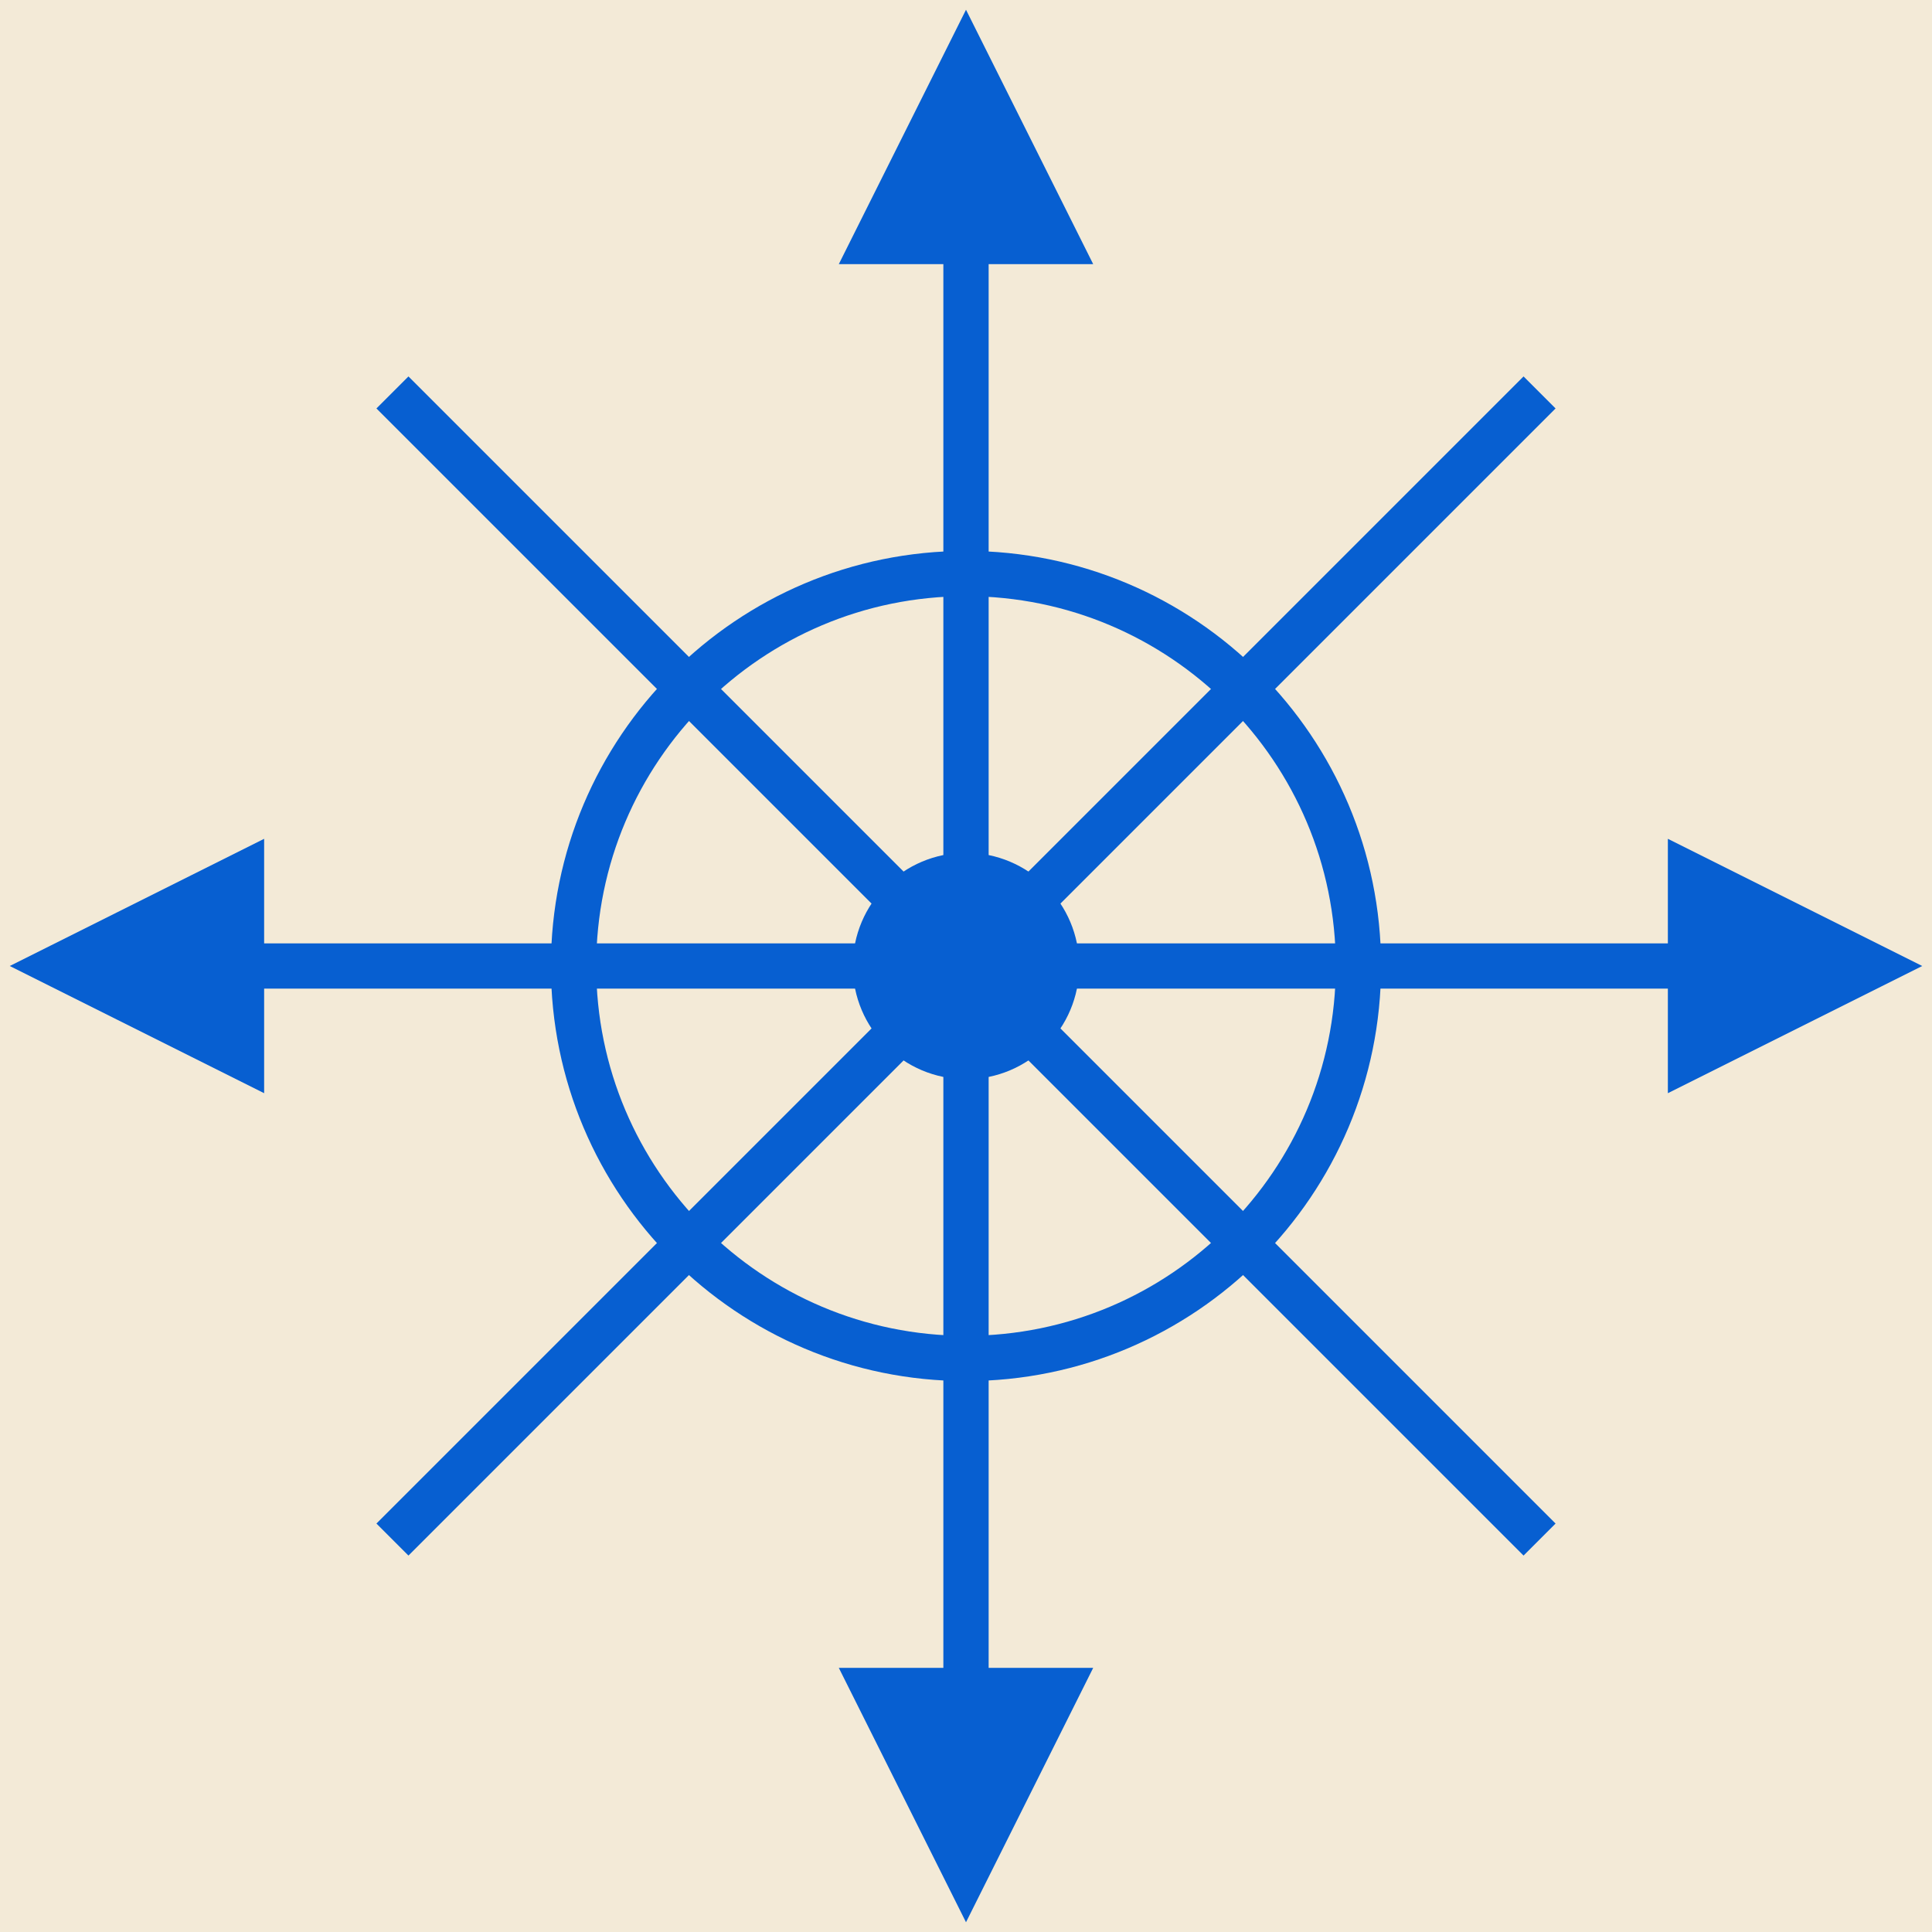
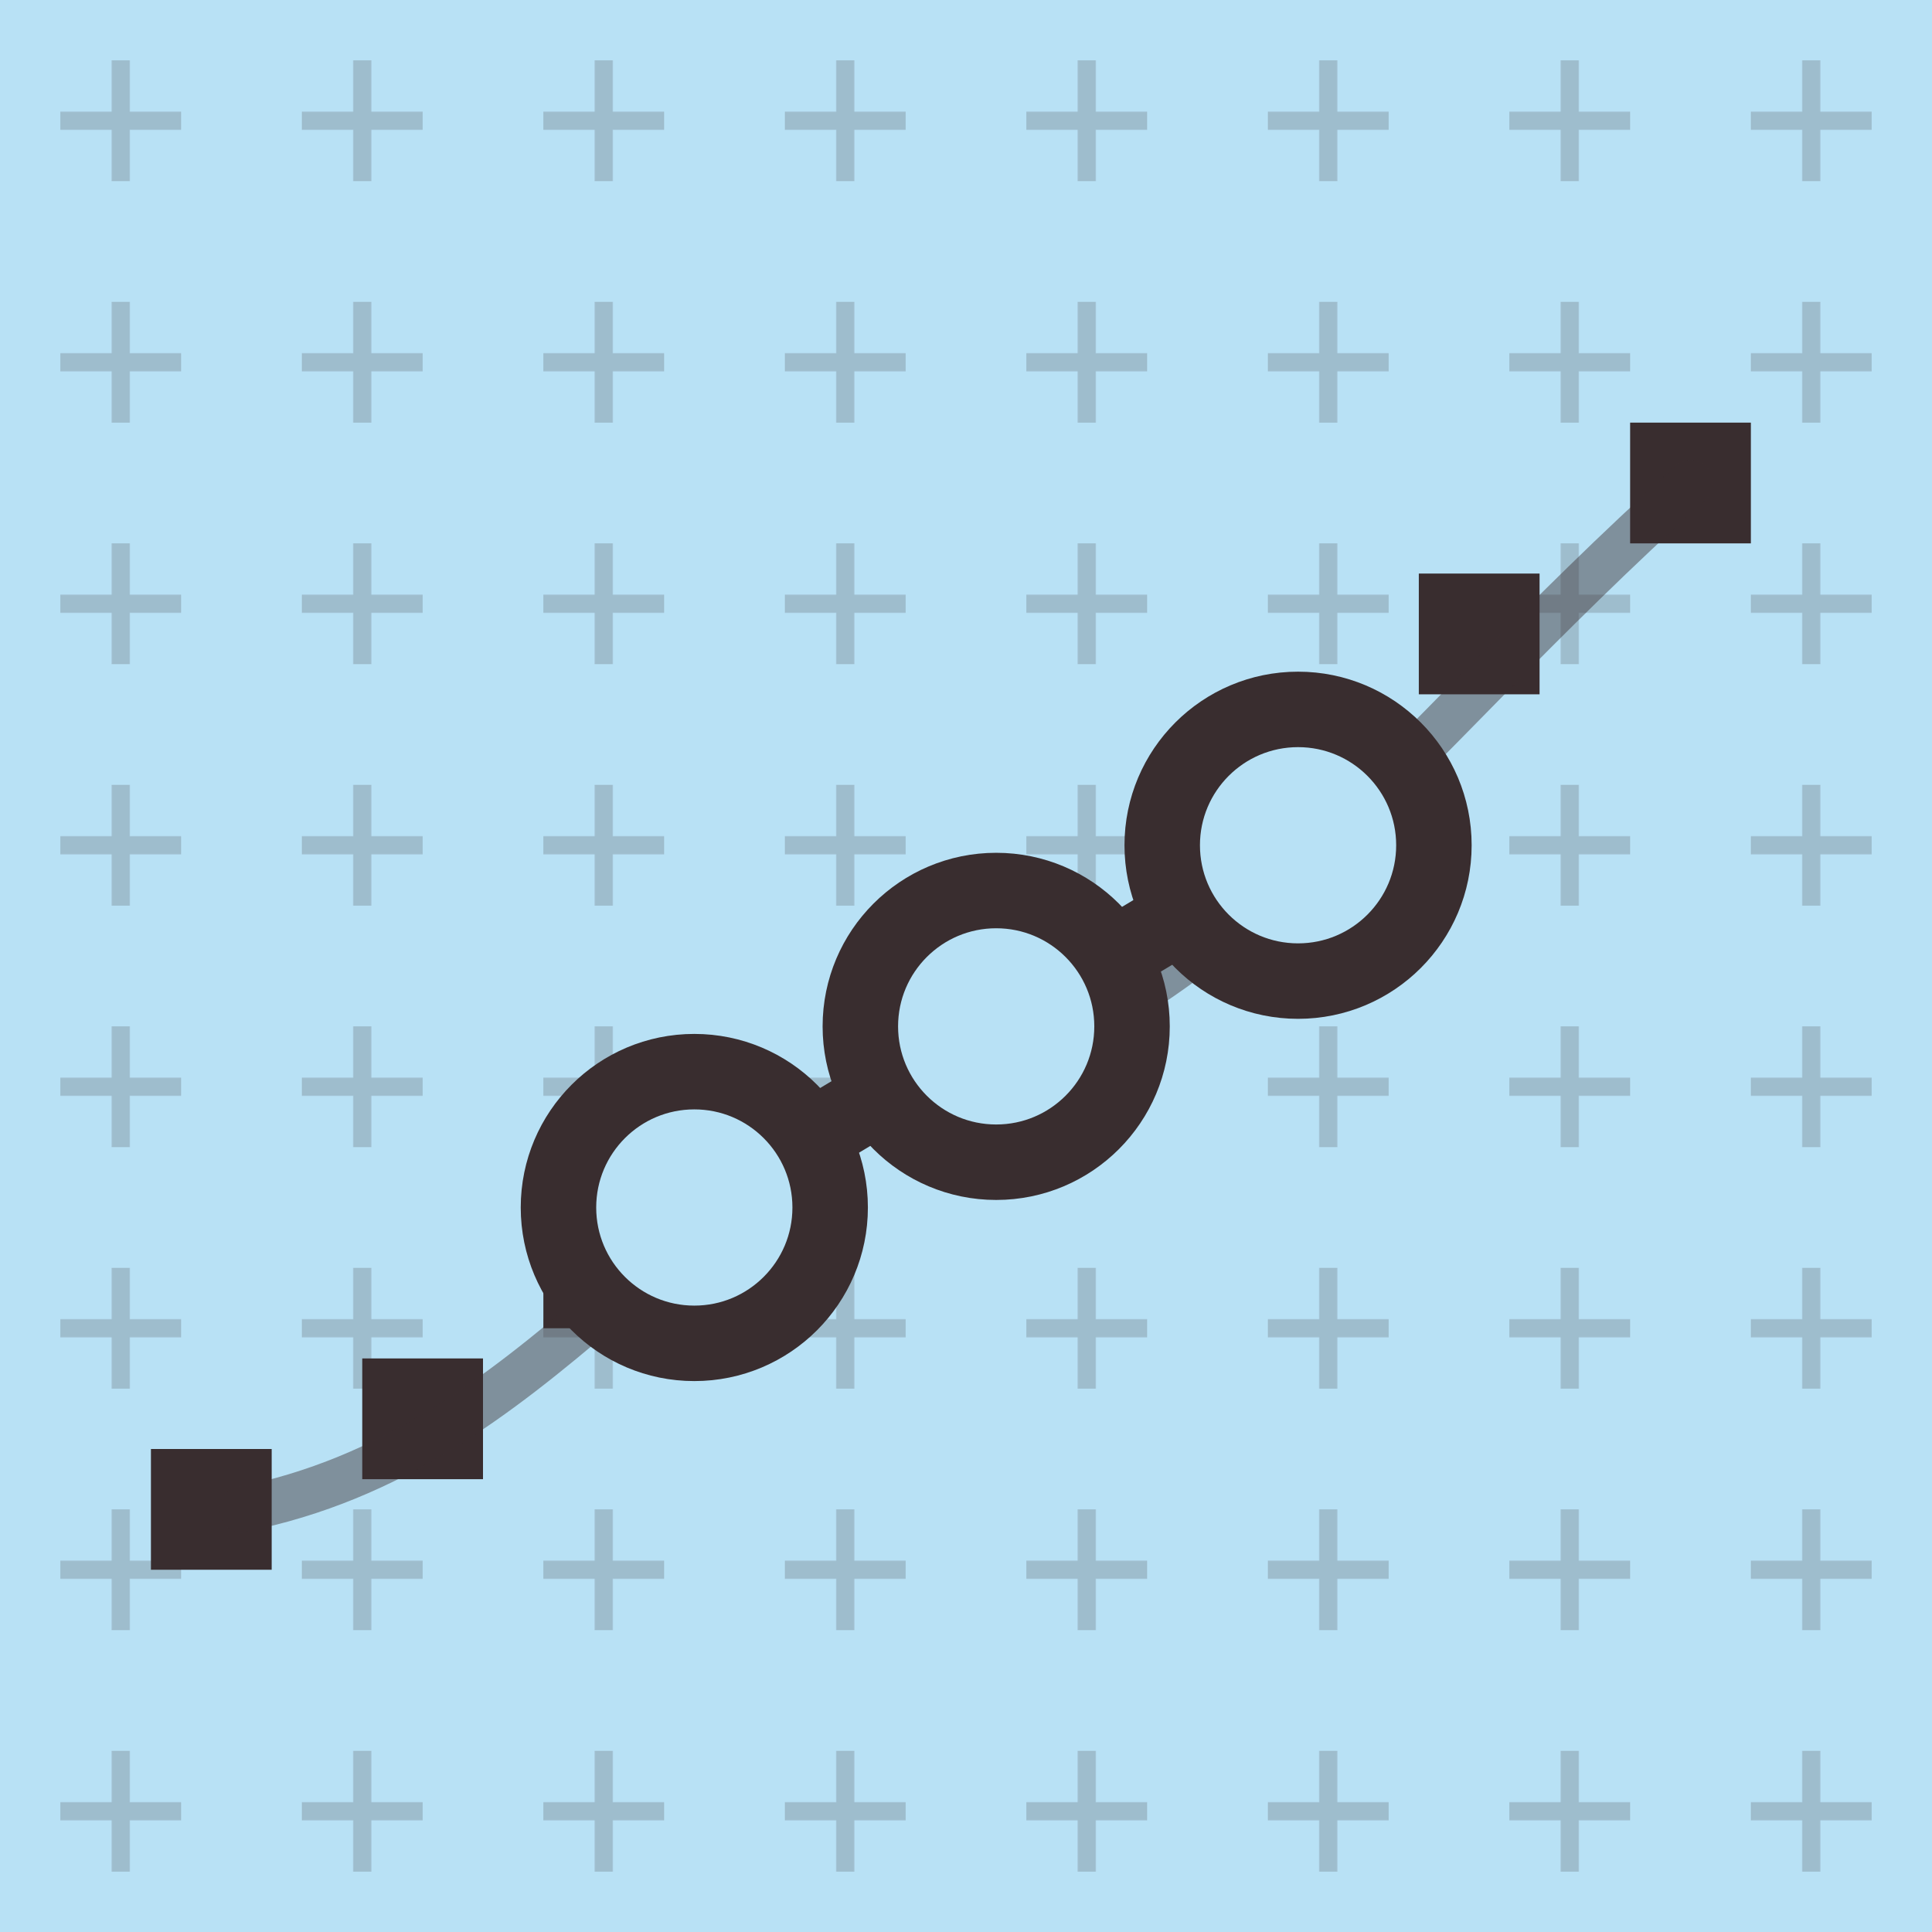
<svg xmlns="http://www.w3.org/2000/svg" viewBox="0 0 64 64">
-   <rect width="64" height="64" fill="#f3ead7" />
-   <g fill="none" stroke="#075fd1" stroke-width="1.5">
-     <circle cx="32" cy="32" r="13" />
-     <circle cx="32" cy="32" r="3" fill="#075fd1" />
-     <path d="M32 5v54M5 32h54M13 13l38 38M51 13 13 51" />
-     <path d="M32 2l3 6h-6zM62 32l-6 3v-6zM32 62l-3-6h6zM2 32l6-3v6z" fill="#075fd1" />
+   <defs>
+     <pattern id="field" width="8" height="8" patternUnits="userSpaceOnUse">
+       <path d="M4 2v4M2 4h4" fill="none" stroke="#392d2f" stroke-width=".6" opacity=".2" />
+     </pattern>
+   </defs>
+   <rect width="64" height="64" fill="#b8e1f5" />
+   <rect width="64" height="64" fill="url(#field)" />
+   <g fill="#392d2f">
+     <rect x="5" y="48" width="4" height="4" />
+     <rect x="12" y="45" width="4" height="4" />
+     <rect x="18" y="40" width="4" height="4" />
+     <rect x="47" y="19" width="4" height="4" />
+     <rect x="54" y="14" width="4" height="4" />
+   </g>
+   <path d="M8 50c10-2 14-11 23-14 10-3 15-11 25-20" fill="none" stroke="#392d2f" stroke-width="1.5" stroke-linecap="round" opacity=".45" />
+   <g fill="#b8e1f5" stroke="#392d2f" stroke-width="2.5">
+     <path d="M23 40 33 34 43 28" fill="none" stroke-linecap="round" />
+     <circle cx="23" cy="40" r="4.5" />
+     <circle cx="33" cy="34" r="4.5" />
+     <circle cx="43" cy="28" r="4.5" />
  </g>
</svg>
